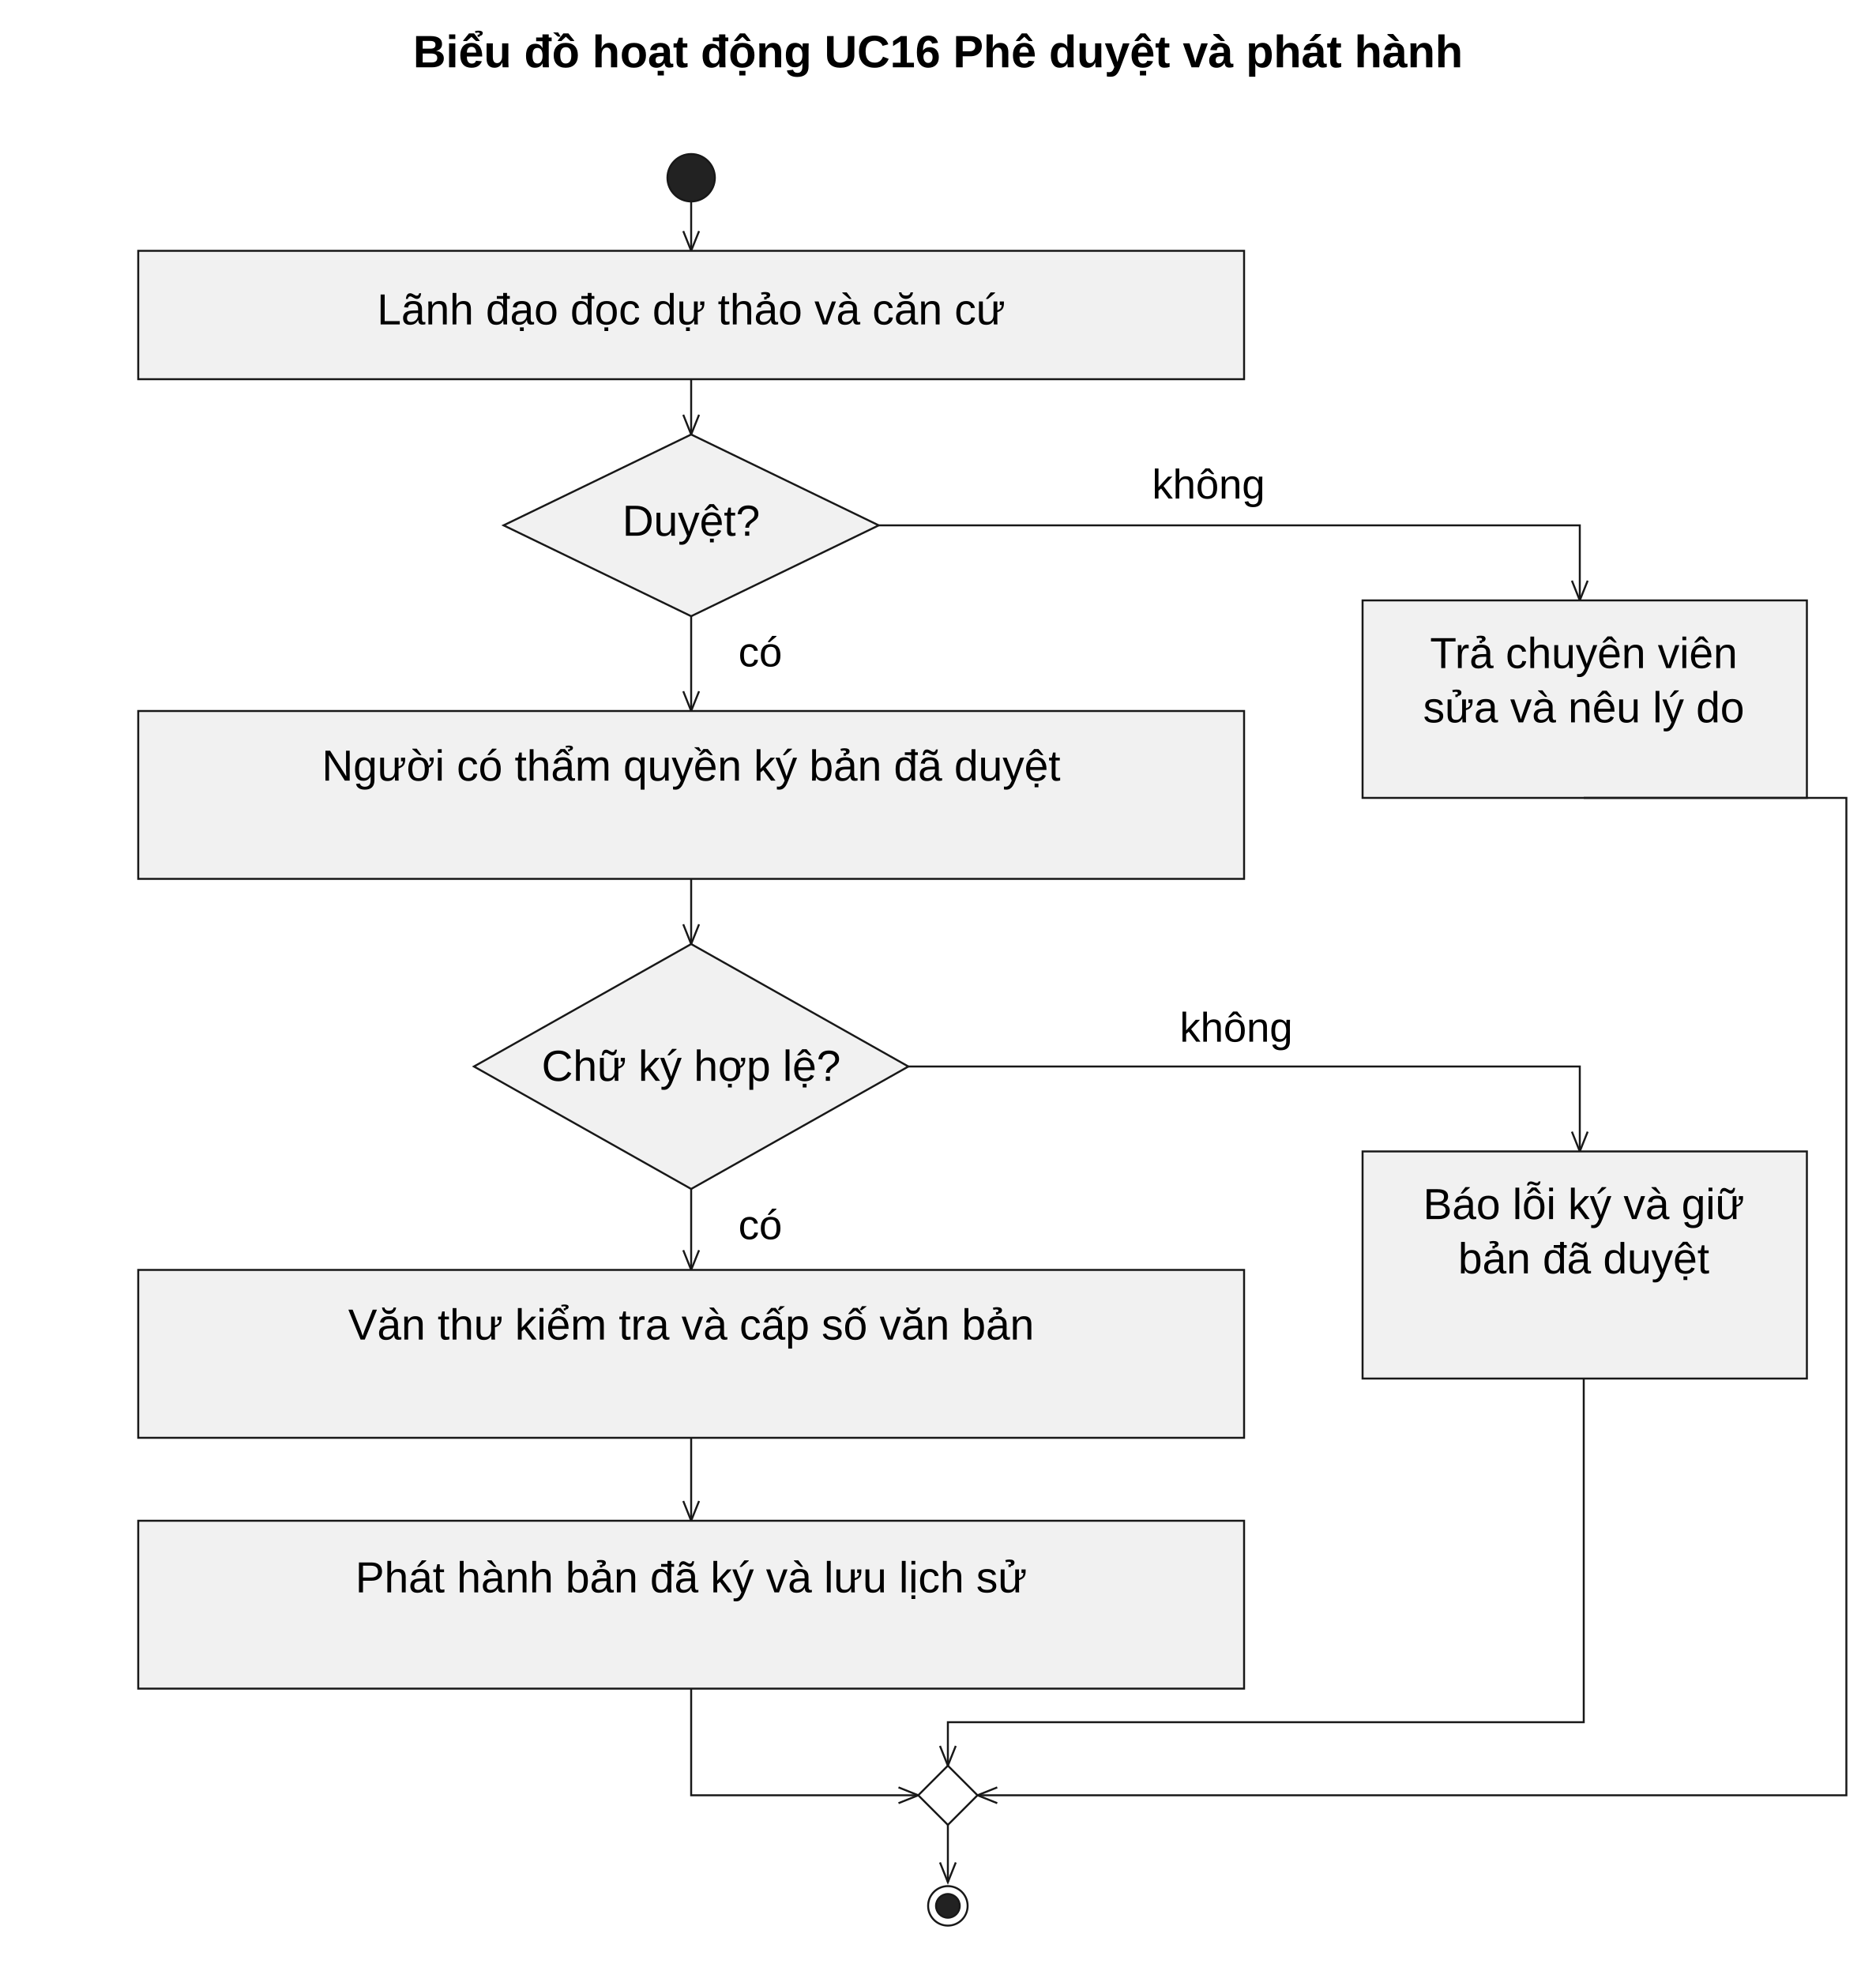
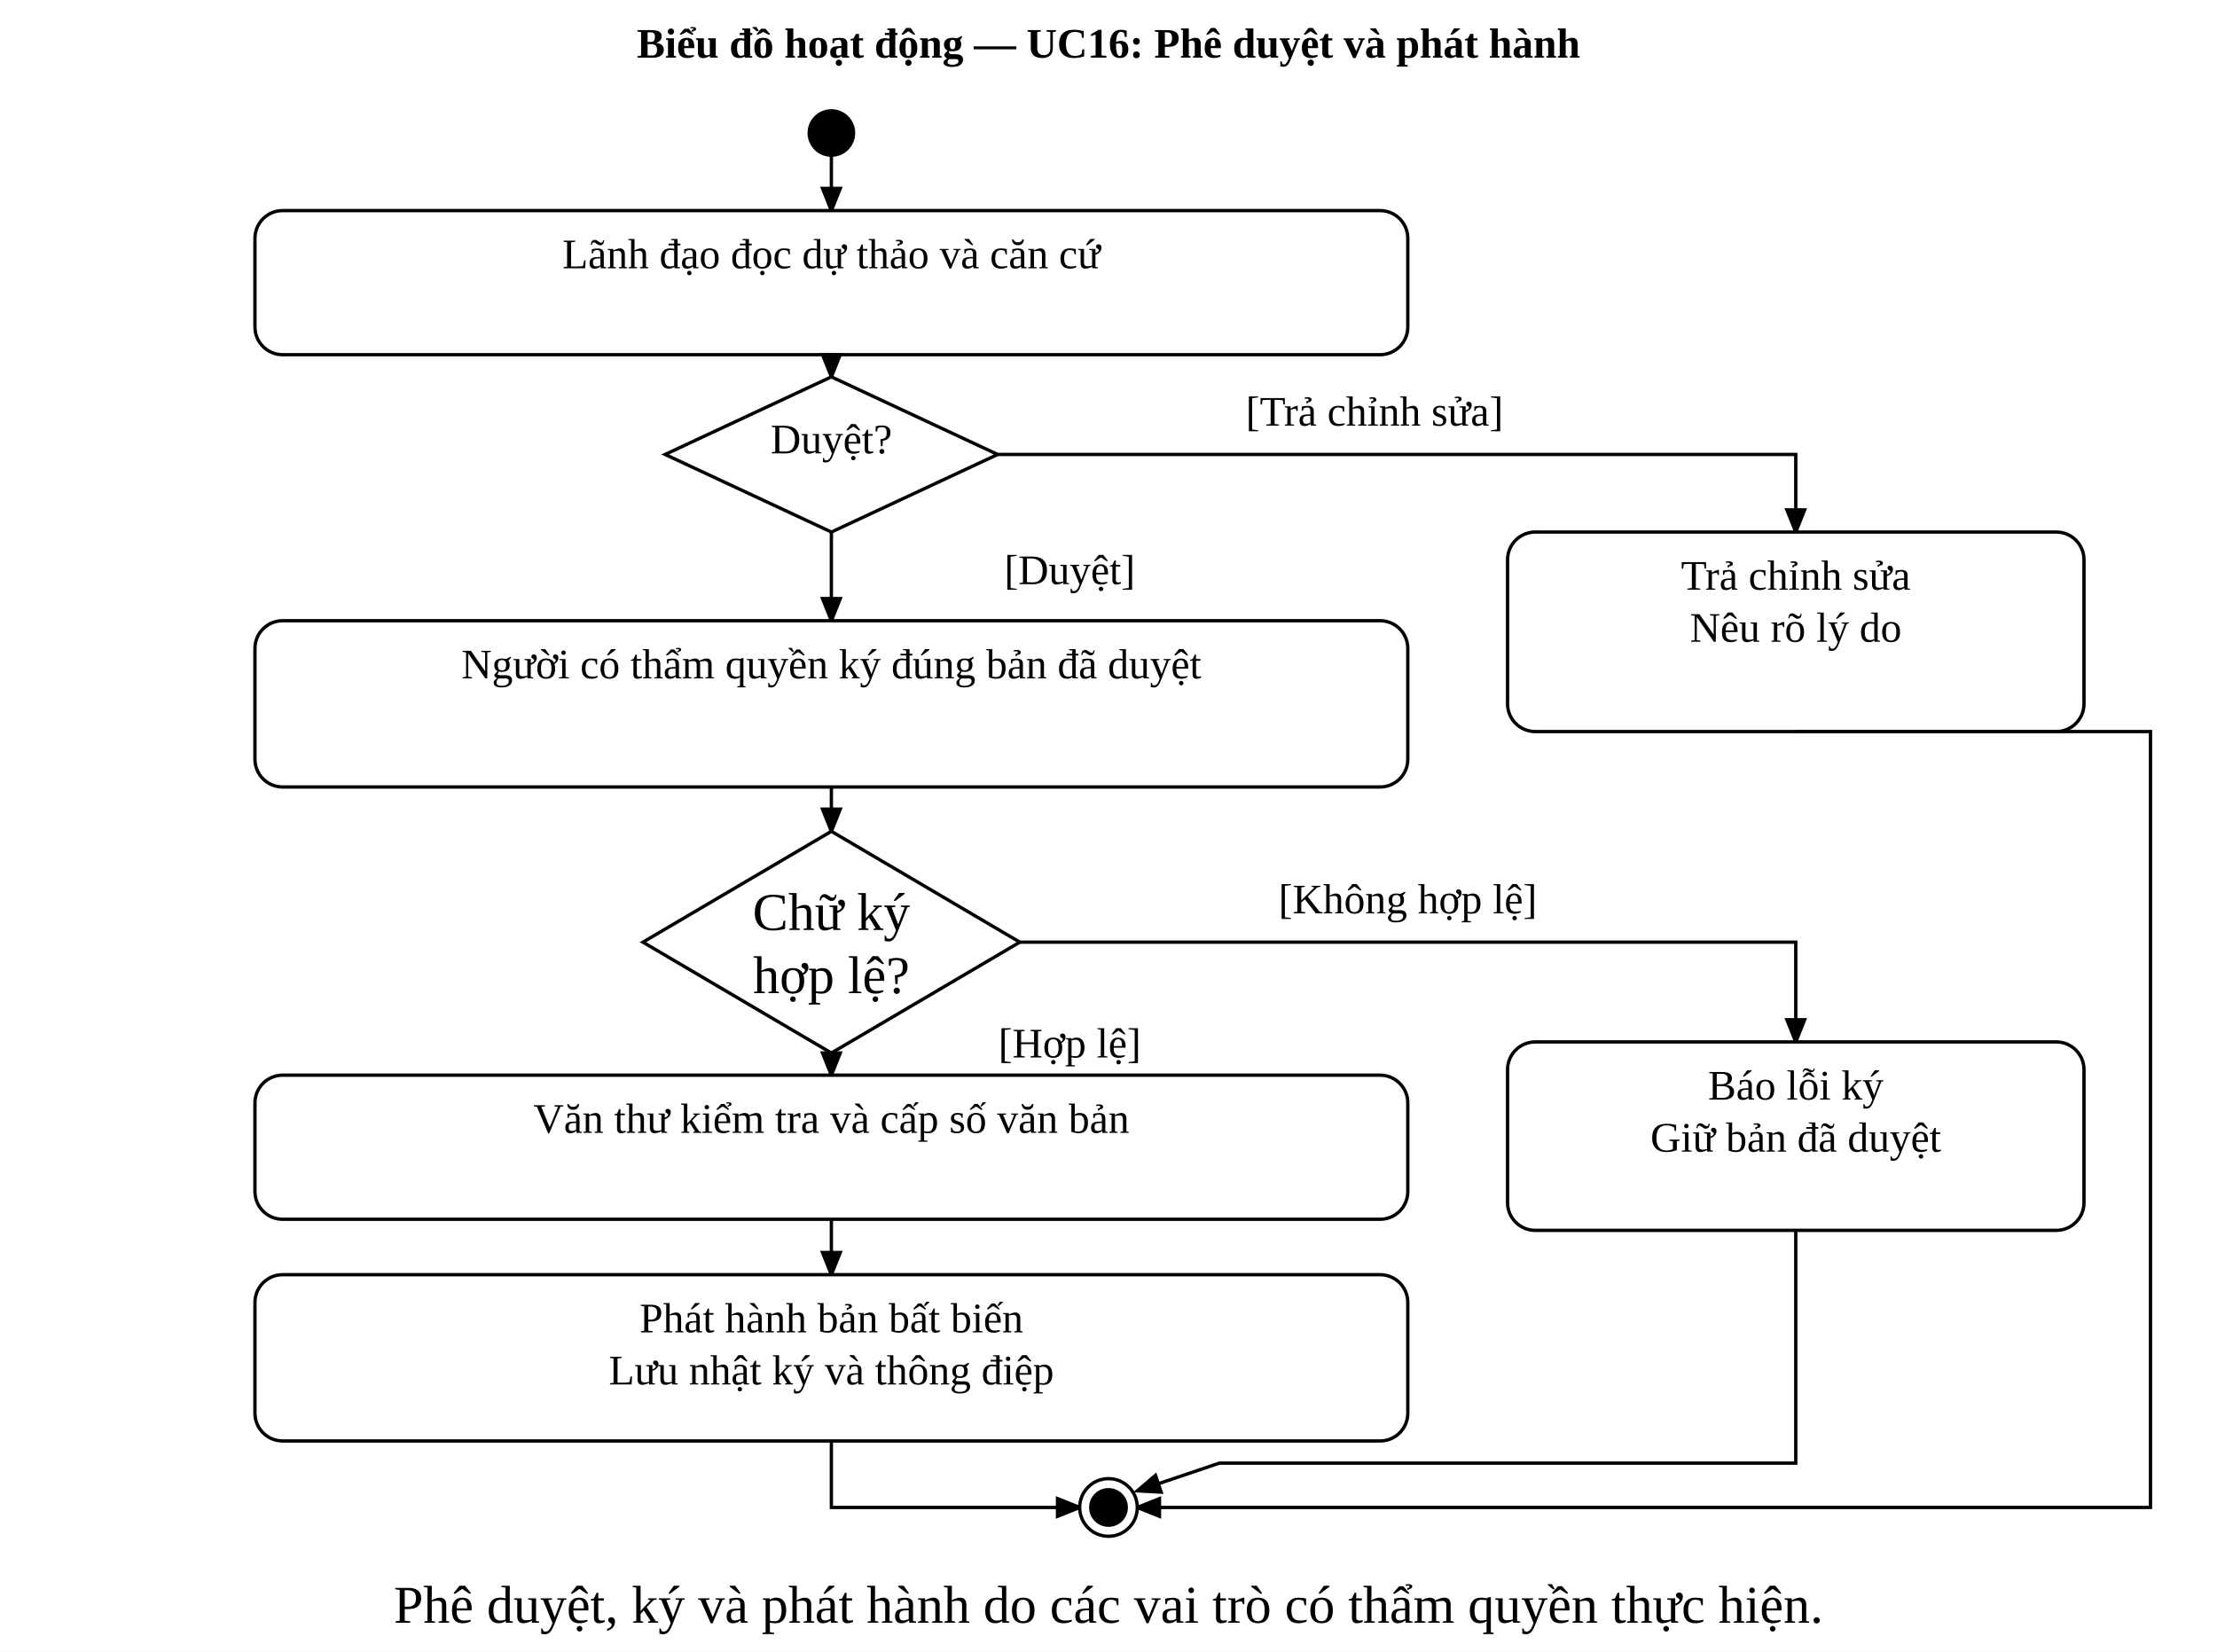
- <svg xmlns="http://www.w3.org/2000/svg" width="2850" height="3000" viewBox="0 0 950 1000">
-   <rect width="950" height="1000" fill="white" />
-   <text x="475" y="34.09" font-family="Arial" font-size="23" font-weight="bold" text-anchor="middle">Biểu đồ hoạt động UC16 Phê duyệt và phát hành</text>
-   <circle cx="350" cy="90" r="12" fill="#222222" stroke="#181818" />
-   <polyline points="350,102 350,127" fill="none" stroke="#181818" stroke-width="1" />
-   <polyline points="354.0,117.0 350,127 346.0,117.0" fill="none" stroke="#181818" stroke-width="1" />
-   <rect x="70" y="127" width="560" height="65" rx="0" fill="#F1F1F1" stroke="#181818" />
-   <text x="350" y="164.26" font-family="Arial" font-size="22" font-weight="normal" text-anchor="middle">Lãnh đạo đọc dự thảo và căn cứ</text>
-   <polyline points="350,192 350,220" fill="none" stroke="#181818" stroke-width="1" />
-   <polyline points="354.0,210.0 350,220 346.0,210.0" fill="none" stroke="#181818" stroke-width="1" />
-   <polygon points="350,220 445,266 350,312 255,266" fill="#F1F1F1" stroke="#181818" />
-   <text x="350" y="271.26" font-family="Arial" font-size="22" font-weight="normal" text-anchor="middle">Duyệt?</text>
-   <polyline points="445,266 800,266 800,304" fill="none" stroke="#181818" stroke-width="1" />
-   <polyline points="804.0,294.0 800,304 796.0,294.0" fill="none" stroke="#181818" stroke-width="1" />
-   <text x="612" y="252.43" font-family="Arial" font-size="21" font-weight="normal" text-anchor="middle">không</text>
-   <rect x="690" y="304" width="225" height="100" rx="0" fill="#F1F1F1" stroke="#181818" />
-   <text x="802" y="338.26" font-family="Arial" font-size="22" font-weight="normal" text-anchor="middle">Trả chuyên viên</text>
-   <text x="802" y="365.76" font-family="Arial" font-size="22" font-weight="normal" text-anchor="middle">sửa và nêu lý do</text>
-   <polyline points="350,312 350,360" fill="none" stroke="#181818" stroke-width="1" />
-   <polyline points="354.0,350.0 350,360 346.0,350.0" fill="none" stroke="#181818" stroke-width="1" />
-   <text x="385" y="337.43" font-family="Arial" font-size="21" font-weight="normal" text-anchor="middle">có</text>
-   <rect x="70" y="360" width="560" height="85" rx="0" fill="#F1F1F1" stroke="#181818" />
-   <text x="350" y="395.26" font-family="Arial" font-size="22" font-weight="normal" text-anchor="middle">Người có thẩm quyền ký bản đã duyệt</text>
-   <polyline points="350,445 350,478" fill="none" stroke="#181818" stroke-width="1" />
-   <polyline points="354.0,468.0 350,478 346.0,468.0" fill="none" stroke="#181818" stroke-width="1" />
-   <polygon points="350,478 460,540 350,602 240,540" fill="#F1F1F1" stroke="#181818" />
-   <text x="350" y="547.26" font-family="Arial" font-size="22" font-weight="normal" text-anchor="middle">Chữ ký hợp lệ?</text>
-   <polyline points="460,540 800,540 800,583" fill="none" stroke="#181818" stroke-width="1" />
-   <polyline points="804.0,573.0 800,583 796.0,573.0" fill="none" stroke="#181818" stroke-width="1" />
-   <text x="626" y="527.43" font-family="Arial" font-size="21" font-weight="normal" text-anchor="middle">không</text>
-   <rect x="690" y="583" width="225" height="115" rx="0" fill="#F1F1F1" stroke="#181818" />
-   <text x="802" y="617.26" font-family="Arial" font-size="22" font-weight="normal" text-anchor="middle">Báo lỗi ký và giữ</text>
-   <text x="802" y="644.76" font-family="Arial" font-size="22" font-weight="normal" text-anchor="middle">bản đã duyệt</text>
-   <polyline points="350,602 350,643" fill="none" stroke="#181818" stroke-width="1" />
-   <polyline points="354.0,633.0 350,643 346.0,633.0" fill="none" stroke="#181818" stroke-width="1" />
-   <text x="385" y="627.43" font-family="Arial" font-size="21" font-weight="normal" text-anchor="middle">có</text>
-   <rect x="70" y="643" width="560" height="85" rx="0" fill="#F1F1F1" stroke="#181818" />
-   <text x="350" y="678.26" font-family="Arial" font-size="22" font-weight="normal" text-anchor="middle">Văn thư kiểm tra và cấp số văn bản</text>
-   <polyline points="350,728 350,770" fill="none" stroke="#181818" stroke-width="1" />
-   <polyline points="354.0,760.0 350,770 346.0,760.0" fill="none" stroke="#181818" stroke-width="1" />
-   <rect x="70" y="770" width="560" height="85" rx="0" fill="#F1F1F1" stroke="#181818" />
-   <text x="350" y="806.26" font-family="Arial" font-size="22" font-weight="normal" text-anchor="middle">Phát hành bản đã ký và lưu lịch sử</text>
-   <polyline points="350,855 350,909 465,909" fill="none" stroke="#181818" stroke-width="1" />
-   <polyline points="455.0,905.0 465,909 455.0,913.0" fill="none" stroke="#181818" stroke-width="1" />
-   <polyline points="802,404 935,404 935,909 495,909" fill="none" stroke="#181818" stroke-width="1" />
-   <polyline points="505.0,913.0 495,909 505.0,905.0" fill="none" stroke="#181818" stroke-width="1" />
-   <polyline points="802,698 802,872 480,872 480,894" fill="none" stroke="#181818" stroke-width="1" />
-   <polyline points="484.0,884.0 480,894 476.0,884.0" fill="none" stroke="#181818" stroke-width="1" />
-   <polygon points="480,894 495,909 480,924 465,909" fill="white" stroke="#181818" />
-   <polyline points="480,924 480,953" fill="none" stroke="#181818" stroke-width="1" />
-   <polyline points="484.0,943.0 480,953 476.0,943.0" fill="none" stroke="#181818" stroke-width="1" />
-   <circle cx="480" cy="965" r="10" fill="white" stroke="#181818" />
-   <circle cx="480" cy="965" r="6" fill="#222222" stroke="#181818" />
+ <svg xmlns="http://www.w3.org/2000/svg" width="2000" height="1490">
+   <rect width="100%" height="100%" fill="white" />
+   <text x="1000" y="52" font-family="Times New Roman" font-size="38" font-weight="bold" text-anchor="middle">Biểu đồ hoạt động — UC16: Phê duyệt và phát hành</text>
+   <circle cx="750" cy="120" r="20" fill="black" stroke="black" stroke-width="3" />
+   <polyline points="750,140 750,190" fill="none" stroke="black" stroke-width="3" />
+   <polygon points="750,190 758.0,170.0 742.0,170.0" fill="black" stroke="black" stroke-width="3" />
+   <rect x="230" y="190" width="1040" height="130" rx="25" fill="white" stroke="black" stroke-width="3" />
+   <text x="750.0" y="242" font-family="Times New Roman" font-size="38" font-weight="normal" text-anchor="middle">Lãnh đạo đọc dự thảo và căn cứ</text>
+   <polyline points="750,320 750,340" fill="none" stroke="black" stroke-width="3" />
+   <polygon points="750,340 758.0,320.0 742.0,320.0" fill="black" stroke="black" stroke-width="3" />
+   <polygon points="750,340 900,410 750,480 600,410" fill="white" stroke="black" stroke-width="3" />
+   <text x="750" y="409" font-family="Times New Roman" font-size="38" font-weight="normal" text-anchor="middle">Duyệt?</text>
+   <polyline points="900,410 1620,410 1620,480" fill="none" stroke="black" stroke-width="3" />
+   <polygon points="1620,480 1628.0,460.0 1612.0,460.0" fill="black" stroke="black" stroke-width="3" />
+   <text x="1240" y="384" font-family="Times New Roman" font-size="38" font-weight="normal" text-anchor="middle">[Trả chỉnh sửa]</text>
+   <rect x="1360" y="480" width="520" height="180" rx="25" fill="white" stroke="black" stroke-width="3" />
+   <text x="1620.0" y="532" font-family="Times New Roman" font-size="38" font-weight="normal" text-anchor="middle">Trả chỉnh sửa</text>
+   <text x="1620.0" y="579" font-family="Times New Roman" font-size="38" font-weight="normal" text-anchor="middle">Nêu rõ lý do</text>
+   <polyline points="1620,660 1940,660 1940,1360 1026,1360" fill="none" stroke="black" stroke-width="3" />
+   <polygon points="1026,1360 1046.0,1368.0 1046.0,1352.0" fill="black" stroke="black" stroke-width="3" />
+   <polyline points="750,480 750,560" fill="none" stroke="black" stroke-width="3" />
+   <polygon points="750,560 758.0,540.0 742.0,540.0" fill="black" stroke="black" stroke-width="3" />
+   <text x="965" y="527" font-family="Times New Roman" font-size="38" font-weight="normal" text-anchor="middle">[Duyệt]</text>
+   <rect x="230" y="560" width="1040" height="150" rx="25" fill="white" stroke="black" stroke-width="3" />
+   <text x="750.0" y="612" font-family="Times New Roman" font-size="38" font-weight="normal" text-anchor="middle">Người có thẩm quyền ký đúng bản đã duyệt</text>
+   <polyline points="750,710 750,750" fill="none" stroke="black" stroke-width="3" />
+   <polygon points="750,750 758.0,730.0 742.0,730.0" fill="black" stroke="black" stroke-width="3" />
+   <polygon points="750,750 920,850 750,950 580,850" fill="white" stroke="black" stroke-width="3" />
+   <text x="750" y="839" font-family="Times New Roman" font-size="48" font-weight="normal" text-anchor="middle">Chữ ký</text>
+   <text x="750" y="896" font-family="Times New Roman" font-size="48" font-weight="normal" text-anchor="middle">hợp lệ?</text>
+   <polyline points="920,850 1620,850 1620,940" fill="none" stroke="black" stroke-width="3" />
+   <polygon points="1620,940 1628.0,920.0 1612.0,920.0" fill="black" stroke="black" stroke-width="3" />
+   <text x="1270" y="824" font-family="Times New Roman" font-size="38" font-weight="normal" text-anchor="middle">[Không hợp lệ]</text>
+   <rect x="1360" y="940" width="520" height="170" rx="25" fill="white" stroke="black" stroke-width="3" />
+   <text x="1620.0" y="992" font-family="Times New Roman" font-size="38" font-weight="normal" text-anchor="middle">Báo lỗi ký</text>
+   <text x="1620.0" y="1039" font-family="Times New Roman" font-size="38" font-weight="normal" text-anchor="middle">Giữ bản đã duyệt</text>
+   <polyline points="1620,1110 1620,1320 1100,1320 1026,1345" fill="none" stroke="black" stroke-width="3" />
+   <polygon points="1026,1345 1047.508,1346.178 1042.387,1331.02" fill="black" stroke="black" stroke-width="3" />
+   <polyline points="750,950 750,970" fill="none" stroke="black" stroke-width="3" />
+   <polygon points="750,970 758.0,950.0 742.0,950.0" fill="black" stroke="black" stroke-width="3" />
+   <text x="965" y="954" font-family="Times New Roman" font-size="38" font-weight="normal" text-anchor="middle">[Hợp lệ]</text>
+   <rect x="230" y="970" width="1040" height="130" rx="25" fill="white" stroke="black" stroke-width="3" />
+   <text x="750.0" y="1022" font-family="Times New Roman" font-size="38" font-weight="normal" text-anchor="middle">Văn thư kiểm tra và cấp số văn bản</text>
+   <polyline points="750,1100 750,1150" fill="none" stroke="black" stroke-width="3" />
+   <polygon points="750,1150 758.0,1130.0 742.0,1130.0" fill="black" stroke="black" stroke-width="3" />
+   <rect x="230" y="1150" width="1040" height="150" rx="25" fill="white" stroke="black" stroke-width="3" />
+   <text x="750.0" y="1202" font-family="Times New Roman" font-size="38" font-weight="normal" text-anchor="middle">Phát hành bản bất biến</text>
+   <text x="750.0" y="1249" font-family="Times New Roman" font-size="38" font-weight="normal" text-anchor="middle">Lưu nhật ký và thông điệp</text>
+   <polyline points="750,1300 750,1360 974,1360" fill="none" stroke="black" stroke-width="3" />
+   <polygon points="974,1360 954.0,1352.0 954.0,1368.0" fill="black" stroke="black" stroke-width="3" />
+   <circle cx="1000" cy="1360" r="26" fill="white" stroke="black" stroke-width="3" />
+   <circle cx="1000" cy="1360" r="16" fill="black" stroke="black" stroke-width="3" />
+   <text x="1000" y="1464" font-family="Times New Roman" font-size="48" font-weight="normal" text-anchor="middle">Phê duyệt, ký và phát hành do các vai trò có thẩm quyền thực hiện.</text>
</svg>
